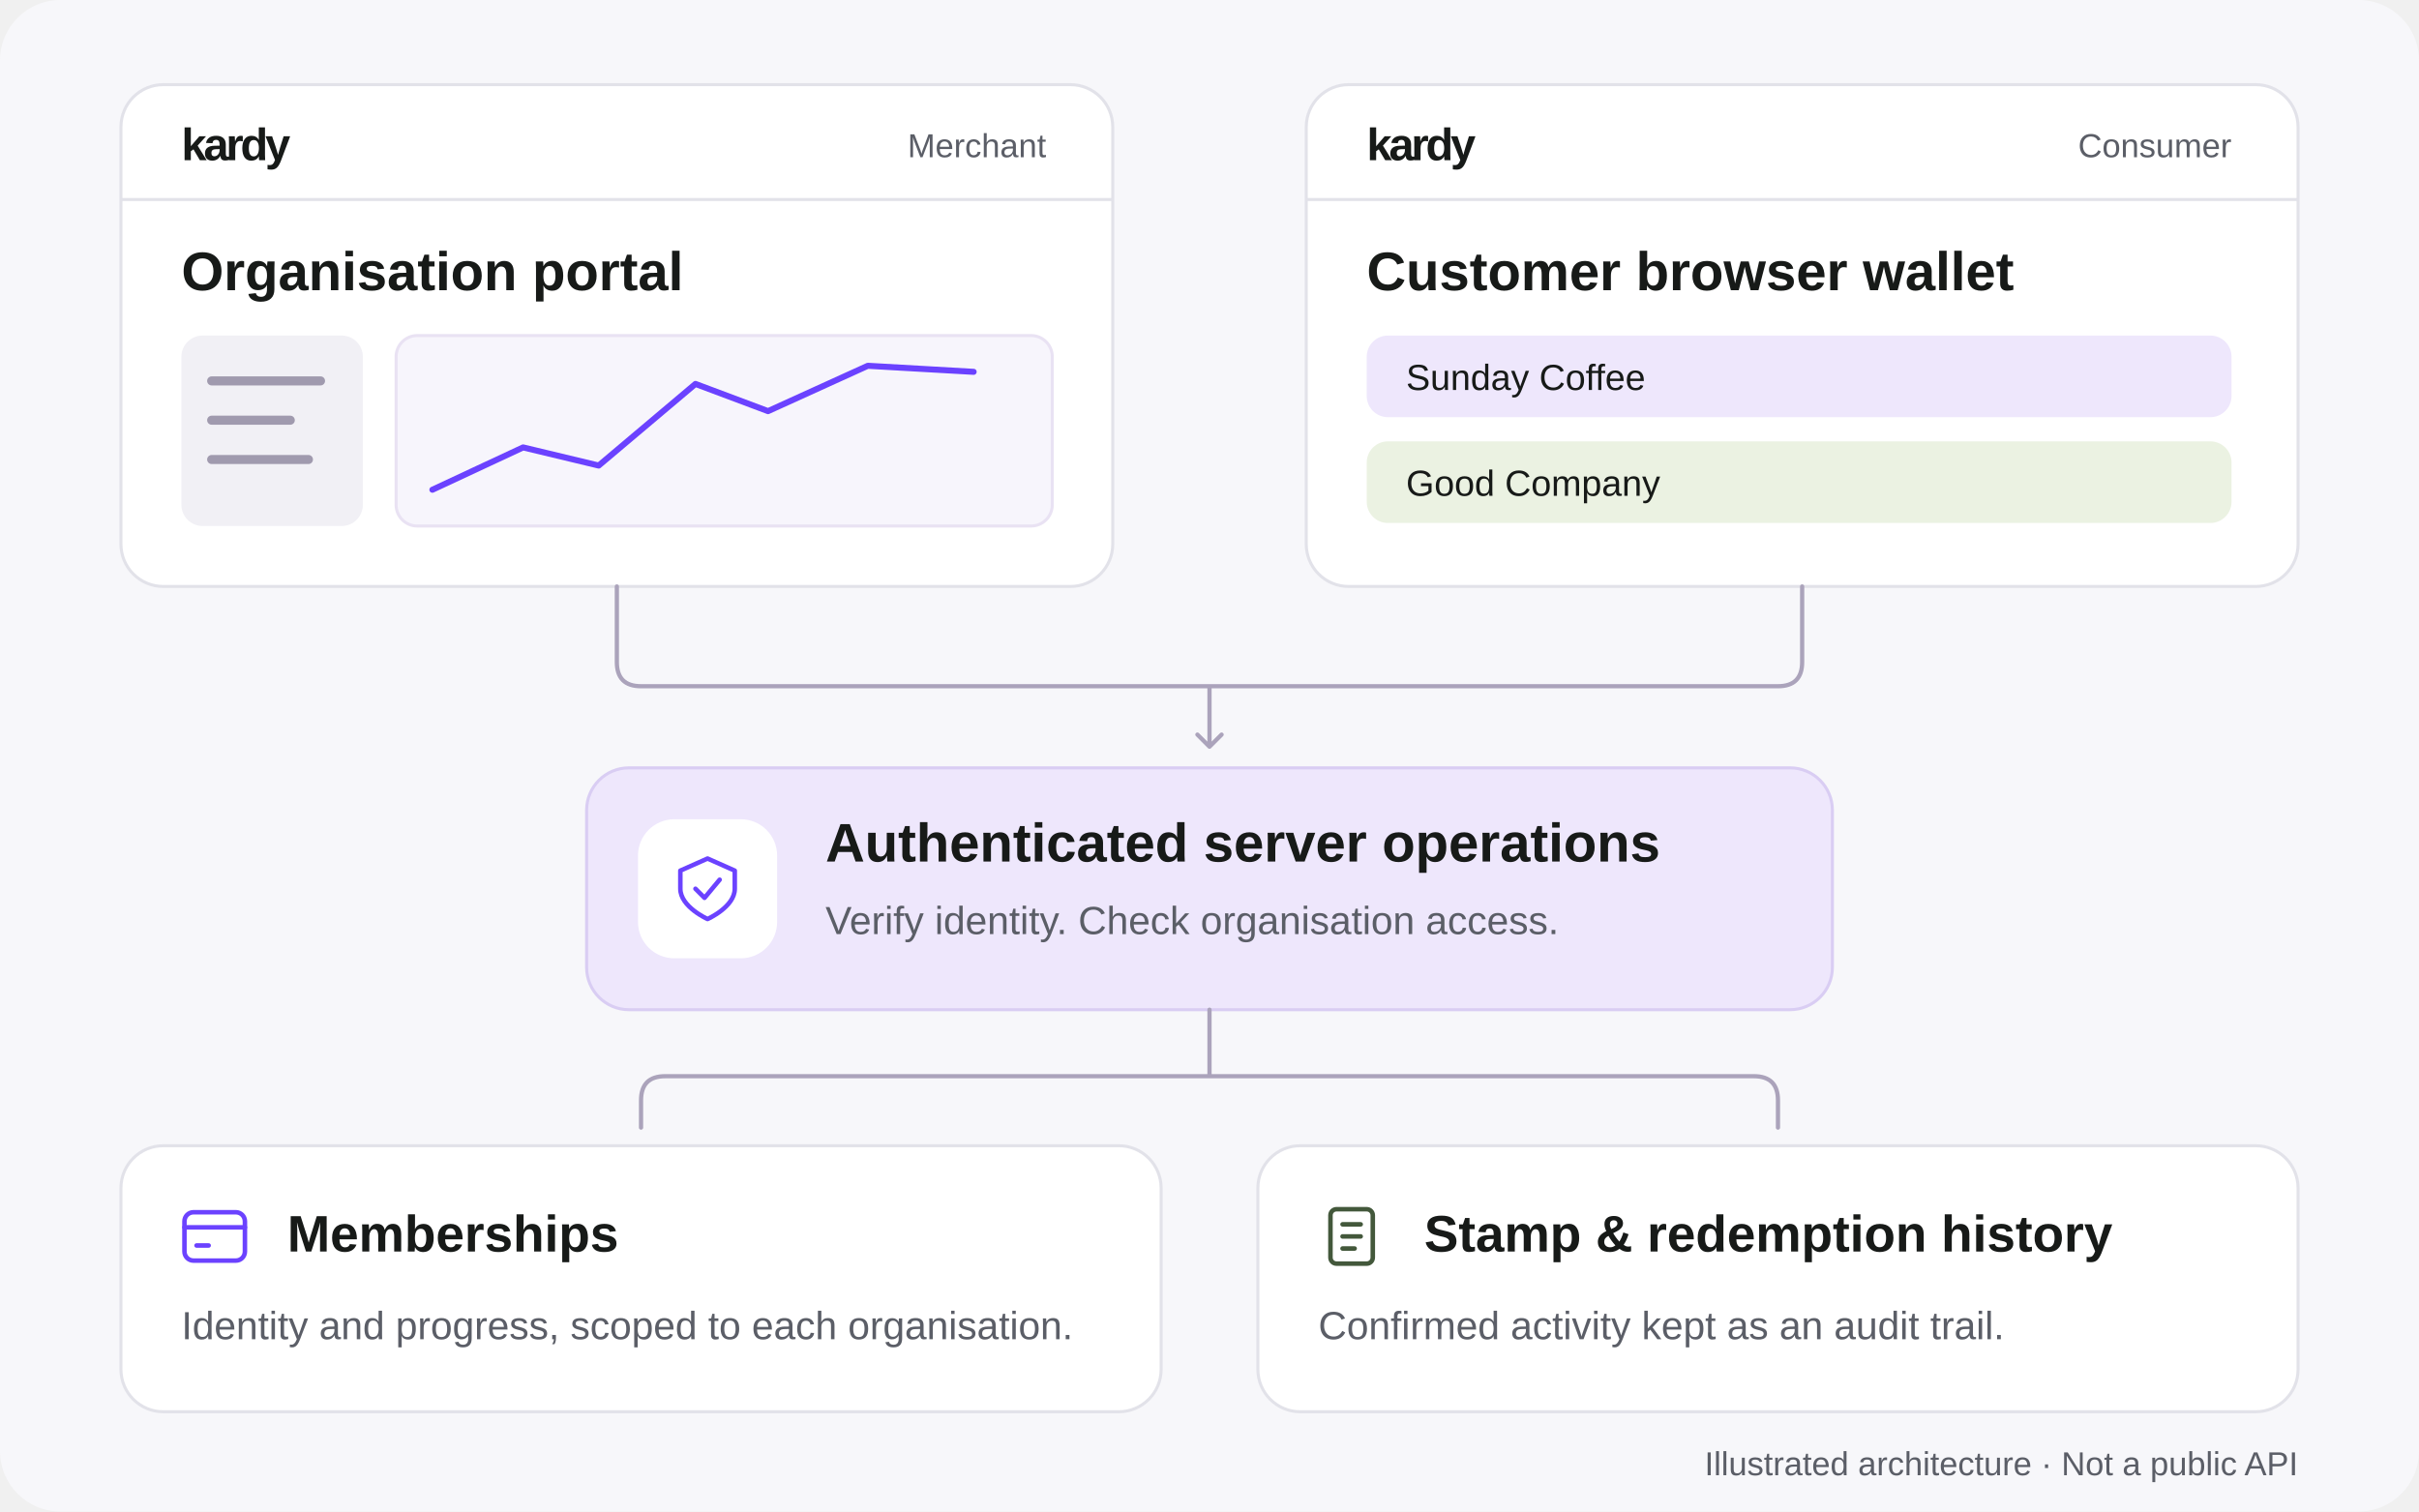
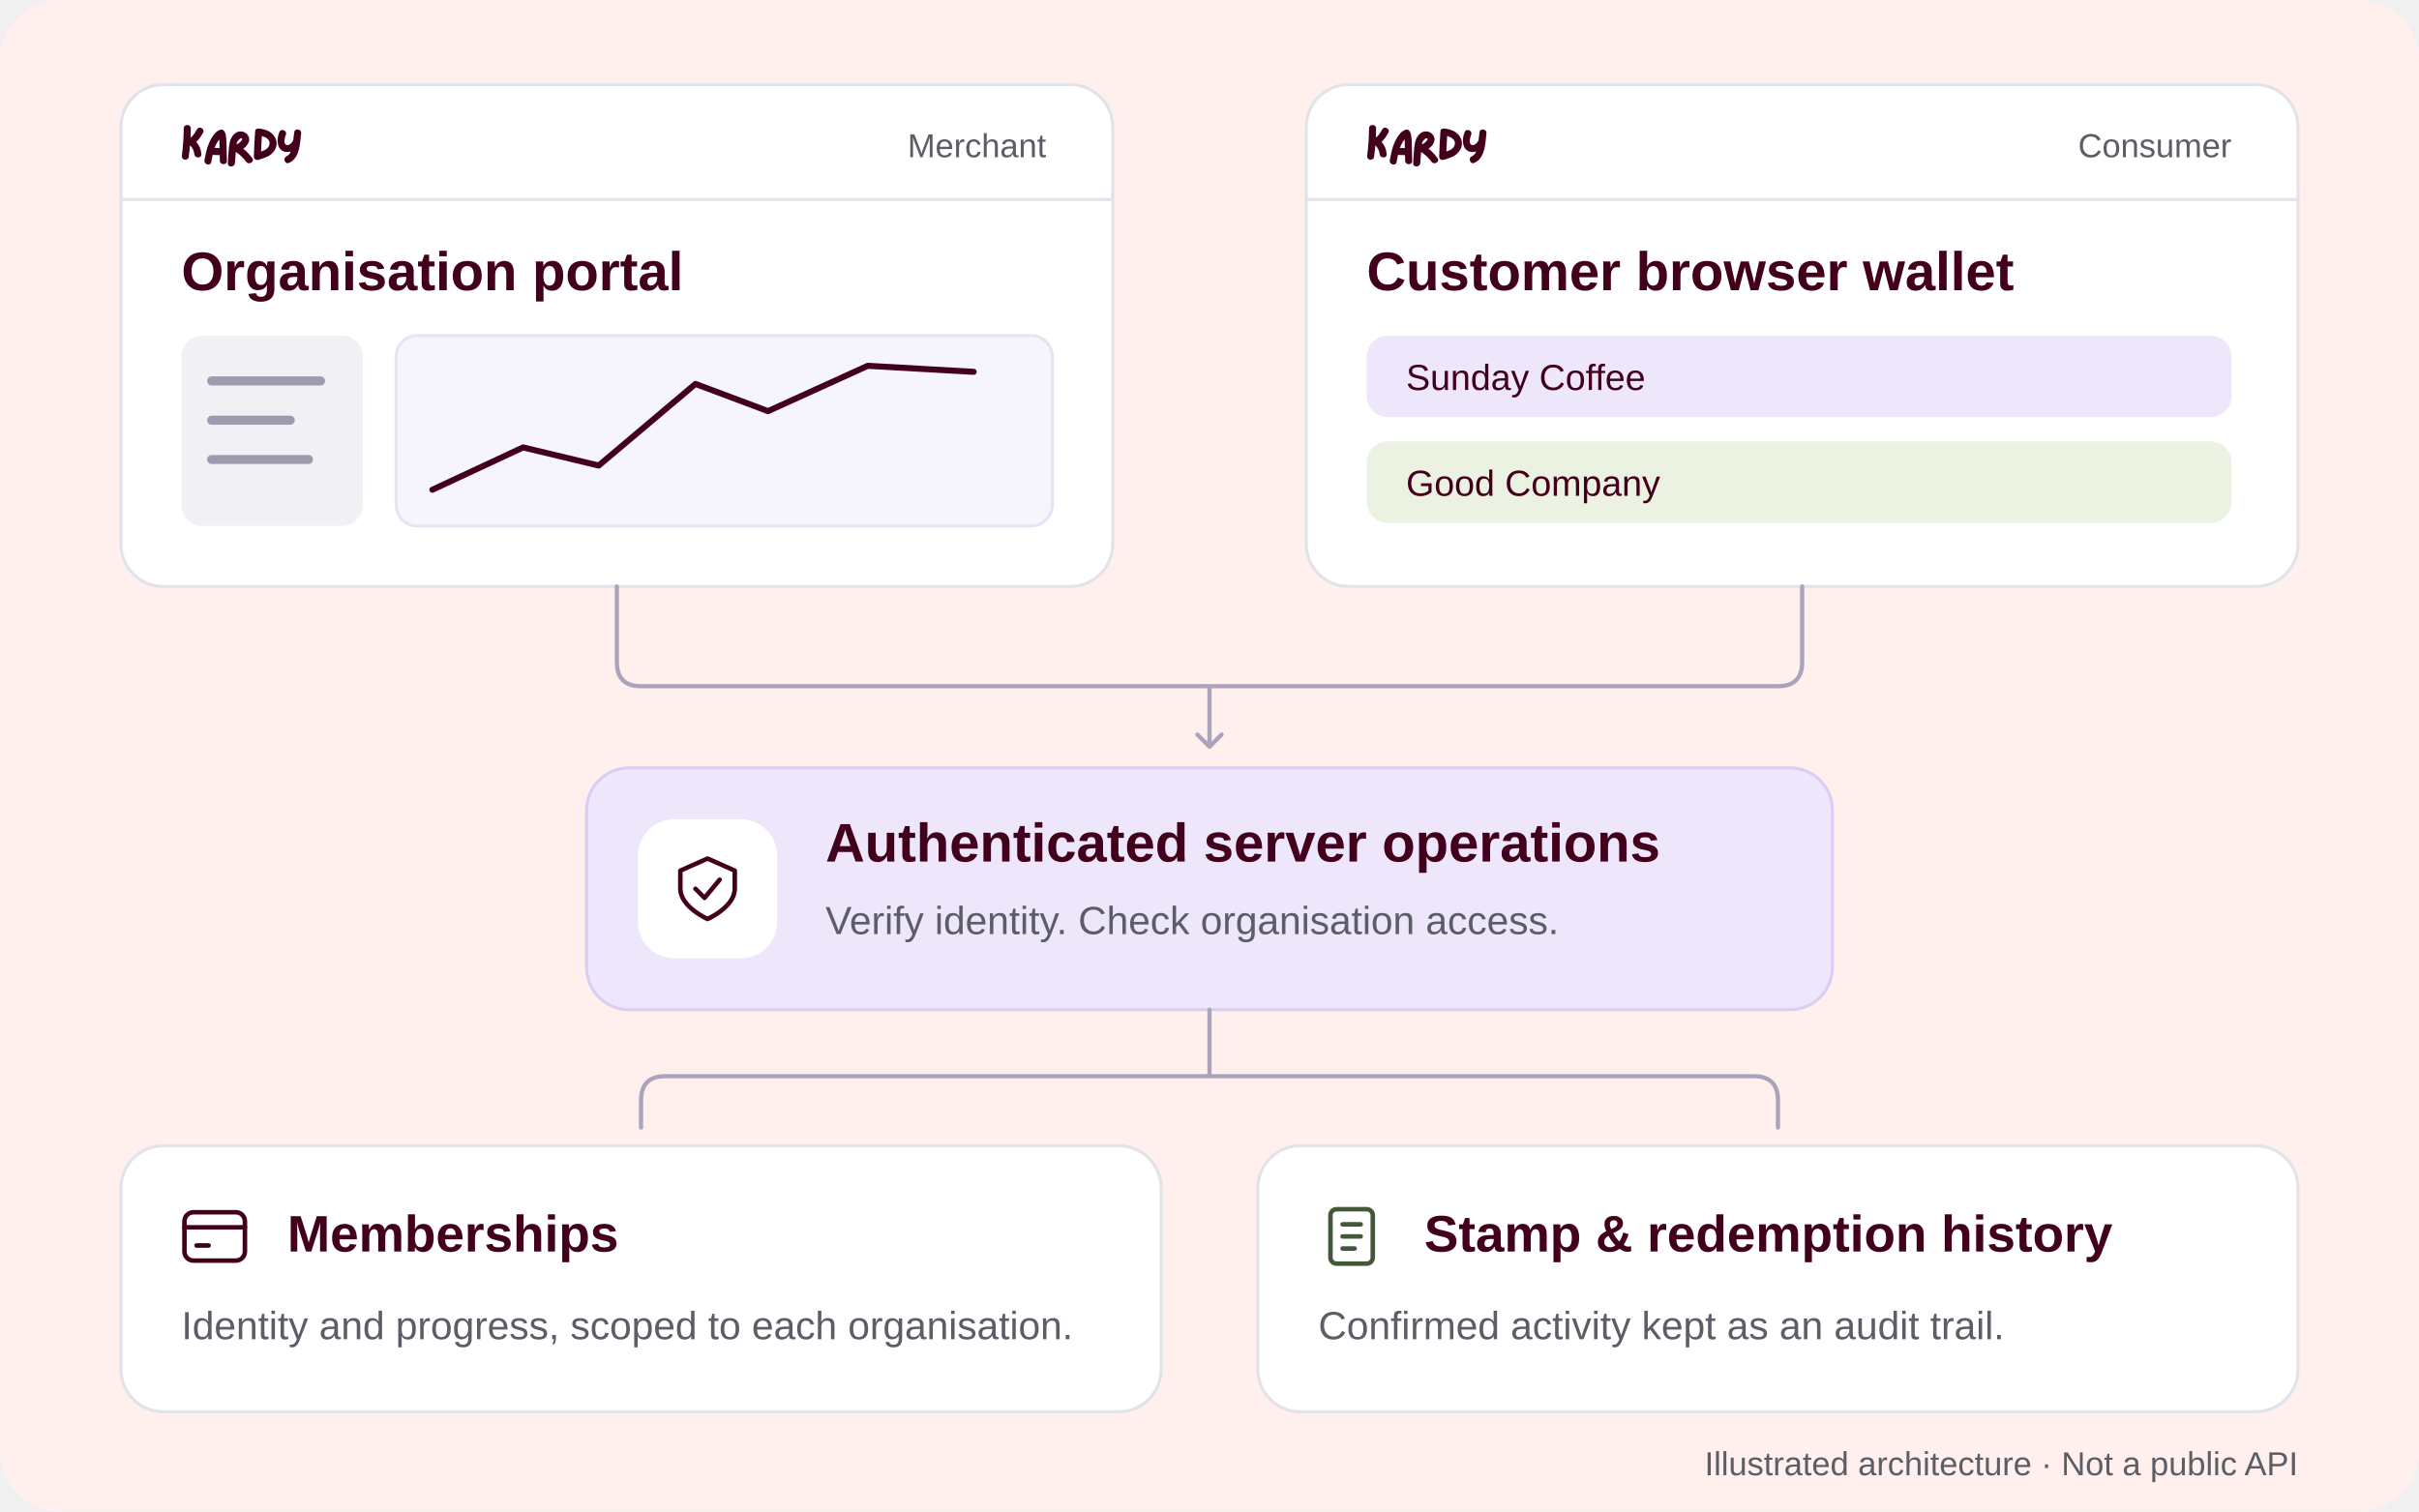
<svg xmlns="http://www.w3.org/2000/svg" viewBox="0 0 800 500" fill="none" role="img" aria-labelledby="title desc">
-   <rect width="800" height="500" rx="20" fill="#F7F7FA" />
-   <g font-family="Arial, Helvetica, sans-serif" fill="#171A18">
+   <rect width="800" height="500" rx="20" fill="#FFF0EE" />
+   <g font-family="Arial, Helvetica, sans-serif" fill="#42001C">
    <g stroke="#E2E2E9" fill="white">
      <rect x="40" y="28" width="328" height="166" rx="14" />
      <rect x="432" y="28" width="328" height="166" rx="14" />
    </g>
    <path d="M40 66h328M432 66h328" stroke="#E2E2E9" />
-     <text x="60" y="53" font-size="15" font-weight="600" letter-spacing="-1">kardy</text>
-     <text x="452" y="53" font-size="15" font-weight="600" letter-spacing="-1">kardy</text>
+     <svg x="60" y="40.7" width="39.75" height="15" viewBox="325 255 790 277" fill="#42001C">
+       <path d="M 154.594 -195.406 C 148.406 -184.895 141.754 -174.535 134.641 -164.328 C 127.535 -154.129 119.348 -145.008 110.078 -136.969 C 129.859 -114.289 141.086 -87.391 143.766 -56.266 C 144.18 -50.492 143 -45.805 140.219 -42.203 C 137.438 -38.598 133.828 -36.227 129.391 -35.094 C 124.961 -33.957 120.379 -33.957 115.641 -35.094 C 110.898 -36.227 106.773 -38.598 103.266 -42.203 C 99.766 -45.805 97.805 -50.492 97.391 -56.266 C 96.359 -67.398 93.367 -77.914 88.422 -87.812 C 83.473 -97.707 76.984 -106.363 68.953 -113.781 C 66.891 -87.602 64.102 -61.734 60.594 -36.172 C 59.977 -32.047 58.07 -28.594 54.875 -25.812 C 51.688 -23.031 47.977 -21.07 43.75 -19.938 C 39.52 -18.801 35.551 -18.75 31.844 -19.781 C 25.25 -21.645 20.711 -25.305 18.234 -30.766 C 15.766 -36.223 14.941 -42.047 15.766 -48.234 C 19.68 -77.504 22.617 -106.926 24.578 -136.5 C 26.535 -166.082 27.617 -195.613 27.828 -225.094 C 27.828 -231.07 29.375 -235.863 32.469 -239.469 C 35.562 -243.07 39.426 -245.441 44.062 -246.578 C 48.695 -247.711 53.332 -247.711 57.969 -246.578 C 62.602 -245.441 66.469 -243.07 69.562 -239.469 C 72.656 -235.863 74.203 -231.07 74.203 -225.094 C 73.992 -214.988 73.785 -204.938 73.578 -194.938 C 73.379 -184.945 72.969 -174.898 72.344 -164.797 C 78.531 -168.504 84.195 -173.5 89.344 -179.781 C 94.5 -186.07 99.141 -192.723 103.266 -199.734 C 107.391 -206.742 111.102 -213.031 114.406 -218.594 C 117.488 -223.75 121.242 -227.098 125.672 -228.641 C 130.109 -230.191 134.645 -230.348 139.281 -229.109 C 143.926 -227.867 147.945 -225.547 151.344 -222.141 C 154.75 -218.742 156.863 -214.727 157.688 -210.094 C 158.508 -205.457 157.477 -200.562 154.594 -195.406 Z M 154.594 -195.406 " transform="translate(312.3325 504.75)" />
+       <path d="M 160.156 -135.734 C 160.781 -115.117 161.297 -94.504 161.703 -73.891 C 162.117 -53.285 162.633 -32.676 163.25 -12.062 C 163.457 -6.082 162.016 -1.289 158.922 2.312 C 155.828 5.926 152.016 8.297 147.484 9.422 C 142.953 10.555 138.363 10.504 133.719 9.266 C 129.082 8.035 125.164 5.664 121.969 2.156 C 118.781 -1.34 117.082 -6.082 116.875 -12.062 C 116.664 -18.238 116.508 -24.422 116.406 -30.609 C 116.301 -36.797 116.145 -42.977 115.938 -49.156 L 69.562 -50.703 C 67.914 -43.078 66.367 -35.348 64.922 -27.516 C 63.484 -19.68 62.039 -11.848 60.594 -4.016 C 59.57 1.754 57.254 5.977 53.641 8.656 C 50.035 11.332 45.863 12.672 41.125 12.672 C 36.383 12.672 31.898 11.43 27.672 8.953 C 23.441 6.484 20.141 3.086 17.766 -1.234 C 15.398 -5.566 14.734 -10.617 15.766 -16.391 C 19.473 -36.586 23.645 -56.578 28.281 -76.359 C 32.926 -96.148 39.473 -115.426 47.922 -134.188 C 52.047 -143.457 57.301 -153.453 63.688 -164.172 C 70.082 -174.891 77.348 -184.734 85.484 -193.703 C 93.629 -202.672 102.648 -209.32 112.547 -213.656 C 121.816 -217.562 129.336 -218.281 135.109 -215.812 C 140.879 -213.344 145.414 -208.859 148.719 -202.359 C 152.02 -195.867 154.441 -188.5 155.984 -180.25 C 157.523 -172.008 158.551 -163.867 159.062 -155.828 C 159.582 -147.785 159.945 -141.086 160.156 -135.734 Z M 84.094 -101.719 C 83.895 -100.895 83.641 -100.07 83.328 -99.25 C 83.016 -98.426 82.656 -97.602 82.25 -96.781 C 87.812 -96.57 93.27 -96.363 98.625 -96.156 C 103.988 -95.945 109.348 -95.738 114.703 -95.531 C 114.504 -102.133 114.352 -108.785 114.25 -115.484 C 114.145 -122.18 113.988 -128.93 113.781 -135.734 C 113.57 -138.41 113.469 -141.242 113.469 -144.234 C 113.469 -147.223 113.469 -150.266 113.469 -153.359 C 109.969 -149.234 106.977 -145.211 104.5 -141.297 C 100.383 -135.109 96.625 -128.719 93.219 -122.125 C 89.82 -115.531 86.781 -108.727 84.094 -101.719 Z M 84.094 -101.719 " transform="translate(460.742 504.75)" />
+       <path d="M 175.922 -29.375 C 179.43 -24.633 180.875 -19.992 180.25 -15.453 C 179.633 -10.922 177.676 -7.055 174.375 -3.859 C 171.082 -0.672 167.113 1.594 162.469 2.938 C 157.832 4.281 153.094 4.332 148.25 3.094 C 143.406 1.852 139.234 -1.133 135.734 -5.875 C 126.453 -18.656 116.094 -30.457 104.656 -41.281 C 93.219 -52.102 80.906 -61.844 67.719 -70.5 C 66.688 -58.125 65.707 -45.852 64.781 -33.688 C 63.852 -21.531 62.875 -9.27 61.844 3.094 C 61.426 9.07 59.516 13.812 56.109 17.312 C 52.711 20.82 48.645 23.191 43.906 24.422 C 39.164 25.66 34.578 25.66 30.141 24.422 C 25.711 23.191 22.055 20.82 19.172 17.312 C 16.285 13.812 15.047 9.07 15.453 3.094 C 17.305 -19.582 18.75 -42.566 19.781 -65.859 C 20.812 -89.148 23.598 -111.926 28.141 -134.188 C 30.398 -145.52 34.625 -156.547 40.812 -167.266 C 47 -177.984 54.883 -186.898 64.469 -194.016 C 74.051 -201.129 85.234 -204.891 98.016 -205.297 C 106.879 -205.711 115.273 -204.062 123.203 -200.344 C 131.141 -196.633 137.891 -191.535 143.453 -185.047 C 149.023 -178.555 152.789 -171.133 154.75 -162.781 C 156.707 -154.438 156.242 -145.832 153.359 -136.969 C 150.473 -128.312 145.781 -120.016 139.281 -112.078 C 132.789 -104.141 125.32 -97.285 116.875 -91.516 C 138.926 -73.785 158.609 -53.07 175.922 -29.375 Z M 109.766 -153.359 C 108.941 -157.484 107.344 -159.801 104.969 -160.312 C 102.594 -160.832 99.91 -160.16 96.922 -158.297 C 93.941 -156.441 91.008 -154.07 88.125 -151.188 C 85.238 -148.301 82.766 -145.469 80.703 -142.688 C 78.641 -139.906 77.297 -137.895 76.672 -136.656 C 75.023 -132.125 73.582 -126.973 72.344 -121.203 C 76.469 -121.816 80.176 -123.102 83.469 -125.062 C 86.77 -127.02 89.969 -129.441 93.062 -132.328 C 94.301 -133.566 96.363 -135.523 99.25 -138.203 C 102.133 -140.879 104.707 -143.66 106.969 -146.547 C 109.238 -149.441 110.172 -151.711 109.766 -153.359 Z M 109.766 -153.359 " transform="translate(614.7168 504.75)" />
+       <path d="M 67.094 -221.688 C 79.25 -219.414 90.992 -216.016 102.328 -211.484 C 113.672 -206.953 124.188 -200.359 133.875 -191.703 C 144.383 -182.211 152.523 -170.922 158.297 -157.828 C 164.078 -144.742 166.141 -131.094 164.484 -116.875 C 163.047 -104.707 159.18 -93.473 152.891 -83.172 C 146.609 -72.867 138.93 -63.801 129.859 -55.969 C 119.754 -47.312 107.848 -40.352 94.141 -35.094 C 80.441 -29.832 67.301 -25.145 54.719 -21.031 C 51.219 -20 47.66 -19.066 44.047 -18.234 C 40.441 -17.41 36.891 -17.207 33.391 -17.625 C 28.441 -18.445 24.164 -20.816 20.562 -24.734 C 16.957 -28.648 15.254 -33.082 15.453 -38.031 C 16.898 -94.094 19.688 -150.363 23.812 -206.844 C 24.219 -213.238 26.328 -217.672 30.141 -220.141 C 33.953 -222.617 38.488 -223.957 43.75 -224.156 C 49.008 -224.363 54.113 -224.055 59.062 -223.234 C 61.738 -222.816 64.414 -222.301 67.094 -221.688 Z M 116.562 -114.094 C 119.445 -122.539 119.91 -130.113 117.953 -136.812 C 115.992 -143.508 112.438 -149.383 107.281 -154.438 C 102.133 -159.488 96.055 -163.66 89.047 -166.953 C 82.035 -170.254 74.926 -172.629 67.719 -174.078 C 65.656 -140.066 64.004 -106.469 62.766 -73.281 C 70.391 -75.75 77.754 -78.582 84.859 -81.781 C 91.973 -84.977 98.312 -89.148 103.875 -94.297 C 109.445 -99.453 113.676 -106.051 116.562 -114.094 Z M 116.562 -114.094 " transform="translate(785.6969 504.75)" />
+       <path d="M 124.906 -199.734 C 125.531 -205.504 127.645 -209.938 131.25 -213.031 C 134.852 -216.125 138.973 -217.82 143.609 -218.125 C 148.254 -218.438 152.789 -217.613 157.219 -215.656 C 161.656 -213.695 165.16 -210.656 167.734 -206.531 C 170.305 -202.414 171.18 -197.473 170.359 -191.703 C 168.711 -178.297 167.164 -164.117 165.719 -149.172 C 164.281 -134.234 162.172 -119.238 159.391 -104.188 C 156.609 -89.145 152.586 -74.77 147.328 -61.062 C 142.066 -47.352 134.898 -35.086 125.828 -24.266 C 116.766 -13.441 105.125 -4.836 90.906 1.547 C 85.539 4.016 80.641 4.523 76.203 3.078 C 71.773 1.641 68.223 -0.984 65.547 -4.797 C 62.867 -8.609 61.27 -12.938 60.75 -17.781 C 60.238 -22.625 61.062 -27.207 63.219 -31.531 C 65.383 -35.863 69.148 -39.266 74.516 -41.734 C 81.523 -44.828 87.242 -49.207 91.672 -54.875 C 96.109 -60.551 99.664 -66.789 102.344 -73.594 C 93.895 -70.5 85.289 -69.051 76.531 -69.25 C 67.77 -69.457 59.16 -71.625 50.703 -75.75 C 39.578 -81.52 31.281 -89.453 25.812 -99.547 C 20.352 -109.648 17.109 -120.734 16.078 -132.797 C 15.047 -144.859 15.613 -156.914 17.781 -168.969 C 19.945 -181.031 23.191 -191.906 27.516 -201.594 C 29.785 -207.156 33.082 -210.914 37.406 -212.875 C 41.738 -214.832 46.223 -215.348 50.859 -214.422 C 55.492 -213.492 59.664 -211.535 63.375 -208.547 C 67.094 -205.555 69.617 -201.742 70.953 -197.109 C 72.297 -192.473 71.832 -187.473 69.562 -182.109 C 67.914 -178.398 66.266 -173.609 64.609 -167.734 C 62.961 -161.859 61.781 -155.625 61.062 -149.031 C 60.344 -142.438 60.598 -136.301 61.828 -130.625 C 63.066 -124.957 65.957 -120.68 70.5 -117.797 C 74.613 -115.117 79.094 -114.297 83.938 -115.328 C 88.781 -116.359 93.414 -118.52 97.844 -121.812 C 102.281 -125.113 106.25 -128.926 109.75 -133.25 C 113.258 -137.582 116.047 -141.602 118.109 -145.312 C 119.348 -154.383 120.484 -163.453 121.516 -172.516 C 122.547 -181.586 123.676 -190.66 124.906 -199.734 Z M 124.906 -199.734 " transform="translate(941.5269 504.75)" />
+     </svg>
+     <svg x="452" y="40.7" width="39.75" height="15" viewBox="325 255 790 277" fill="#42001C">
+       <path d="M 154.594 -195.406 C 148.406 -184.895 141.754 -174.535 134.641 -164.328 C 127.535 -154.129 119.348 -145.008 110.078 -136.969 C 129.859 -114.289 141.086 -87.391 143.766 -56.266 C 144.18 -50.492 143 -45.805 140.219 -42.203 C 137.438 -38.598 133.828 -36.227 129.391 -35.094 C 124.961 -33.957 120.379 -33.957 115.641 -35.094 C 110.898 -36.227 106.773 -38.598 103.266 -42.203 C 99.766 -45.805 97.805 -50.492 97.391 -56.266 C 96.359 -67.398 93.367 -77.914 88.422 -87.812 C 83.473 -97.707 76.984 -106.363 68.953 -113.781 C 66.891 -87.602 64.102 -61.734 60.594 -36.172 C 59.977 -32.047 58.07 -28.594 54.875 -25.812 C 51.688 -23.031 47.977 -21.07 43.75 -19.938 C 39.52 -18.801 35.551 -18.75 31.844 -19.781 C 25.25 -21.645 20.711 -25.305 18.234 -30.766 C 15.766 -36.223 14.941 -42.047 15.766 -48.234 C 19.68 -77.504 22.617 -106.926 24.578 -136.5 C 26.535 -166.082 27.617 -195.613 27.828 -225.094 C 27.828 -231.07 29.375 -235.863 32.469 -239.469 C 35.562 -243.07 39.426 -245.441 44.062 -246.578 C 48.695 -247.711 53.332 -247.711 57.969 -246.578 C 62.602 -245.441 66.469 -243.07 69.562 -239.469 C 72.656 -235.863 74.203 -231.07 74.203 -225.094 C 73.992 -214.988 73.785 -204.938 73.578 -194.938 C 73.379 -184.945 72.969 -174.898 72.344 -164.797 C 78.531 -168.504 84.195 -173.5 89.344 -179.781 C 94.5 -186.07 99.141 -192.723 103.266 -199.734 C 107.391 -206.742 111.102 -213.031 114.406 -218.594 C 117.488 -223.75 121.242 -227.098 125.672 -228.641 C 130.109 -230.191 134.645 -230.348 139.281 -229.109 C 143.926 -227.867 147.945 -225.547 151.344 -222.141 C 154.75 -218.742 156.863 -214.727 157.688 -210.094 C 158.508 -205.457 157.477 -200.562 154.594 -195.406 Z M 154.594 -195.406 " transform="translate(312.3325 504.75)" />
+       <path d="M 160.156 -135.734 C 160.781 -115.117 161.297 -94.504 161.703 -73.891 C 162.117 -53.285 162.633 -32.676 163.25 -12.062 C 163.457 -6.082 162.016 -1.289 158.922 2.312 C 155.828 5.926 152.016 8.297 147.484 9.422 C 142.953 10.555 138.363 10.504 133.719 9.266 C 129.082 8.035 125.164 5.664 121.969 2.156 C 118.781 -1.34 117.082 -6.082 116.875 -12.062 C 116.664 -18.238 116.508 -24.422 116.406 -30.609 C 116.301 -36.797 116.145 -42.977 115.938 -49.156 L 69.562 -50.703 C 67.914 -43.078 66.367 -35.348 64.922 -27.516 C 63.484 -19.68 62.039 -11.848 60.594 -4.016 C 59.57 1.754 57.254 5.977 53.641 8.656 C 50.035 11.332 45.863 12.672 41.125 12.672 C 36.383 12.672 31.898 11.43 27.672 8.953 C 23.441 6.484 20.141 3.086 17.766 -1.234 C 15.398 -5.566 14.734 -10.617 15.766 -16.391 C 19.473 -36.586 23.645 -56.578 28.281 -76.359 C 32.926 -96.148 39.473 -115.426 47.922 -134.188 C 52.047 -143.457 57.301 -153.453 63.688 -164.172 C 70.082 -174.891 77.348 -184.734 85.484 -193.703 C 93.629 -202.672 102.648 -209.32 112.547 -213.656 C 121.816 -217.562 129.336 -218.281 135.109 -215.812 C 140.879 -213.344 145.414 -208.859 148.719 -202.359 C 152.02 -195.867 154.441 -188.5 155.984 -180.25 C 157.523 -172.008 158.551 -163.867 159.062 -155.828 C 159.582 -147.785 159.945 -141.086 160.156 -135.734 Z M 84.094 -101.719 C 83.895 -100.895 83.641 -100.07 83.328 -99.25 C 83.016 -98.426 82.656 -97.602 82.25 -96.781 C 87.812 -96.57 93.27 -96.363 98.625 -96.156 C 103.988 -95.945 109.348 -95.738 114.703 -95.531 C 114.504 -102.133 114.352 -108.785 114.25 -115.484 C 114.145 -122.18 113.988 -128.93 113.781 -135.734 C 113.57 -138.41 113.469 -141.242 113.469 -144.234 C 113.469 -147.223 113.469 -150.266 113.469 -153.359 C 109.969 -149.234 106.977 -145.211 104.5 -141.297 C 100.383 -135.109 96.625 -128.719 93.219 -122.125 C 89.82 -115.531 86.781 -108.727 84.094 -101.719 Z M 84.094 -101.719 " transform="translate(460.742 504.75)" />
+       <path d="M 175.922 -29.375 C 179.43 -24.633 180.875 -19.992 180.25 -15.453 C 179.633 -10.922 177.676 -7.055 174.375 -3.859 C 171.082 -0.672 167.113 1.594 162.469 2.938 C 157.832 4.281 153.094 4.332 148.25 3.094 C 143.406 1.852 139.234 -1.133 135.734 -5.875 C 126.453 -18.656 116.094 -30.457 104.656 -41.281 C 93.219 -52.102 80.906 -61.844 67.719 -70.5 C 66.688 -58.125 65.707 -45.852 64.781 -33.688 C 63.852 -21.531 62.875 -9.27 61.844 3.094 C 61.426 9.07 59.516 13.812 56.109 17.312 C 52.711 20.82 48.645 23.191 43.906 24.422 C 39.164 25.66 34.578 25.66 30.141 24.422 C 25.711 23.191 22.055 20.82 19.172 17.312 C 16.285 13.812 15.047 9.07 15.453 3.094 C 17.305 -19.582 18.75 -42.566 19.781 -65.859 C 20.812 -89.148 23.598 -111.926 28.141 -134.188 C 30.398 -145.52 34.625 -156.547 40.812 -167.266 C 47 -177.984 54.883 -186.898 64.469 -194.016 C 74.051 -201.129 85.234 -204.891 98.016 -205.297 C 106.879 -205.711 115.273 -204.062 123.203 -200.344 C 131.141 -196.633 137.891 -191.535 143.453 -185.047 C 149.023 -178.555 152.789 -171.133 154.75 -162.781 C 156.707 -154.438 156.242 -145.832 153.359 -136.969 C 150.473 -128.312 145.781 -120.016 139.281 -112.078 C 132.789 -104.141 125.32 -97.285 116.875 -91.516 C 138.926 -73.785 158.609 -53.07 175.922 -29.375 Z M 109.766 -153.359 C 108.941 -157.484 107.344 -159.801 104.969 -160.312 C 102.594 -160.832 99.91 -160.16 96.922 -158.297 C 93.941 -156.441 91.008 -154.07 88.125 -151.188 C 85.238 -148.301 82.766 -145.469 80.703 -142.688 C 78.641 -139.906 77.297 -137.895 76.672 -136.656 C 75.023 -132.125 73.582 -126.973 72.344 -121.203 C 76.469 -121.816 80.176 -123.102 83.469 -125.062 C 86.77 -127.02 89.969 -129.441 93.062 -132.328 C 94.301 -133.566 96.363 -135.523 99.25 -138.203 C 102.133 -140.879 104.707 -143.66 106.969 -146.547 C 109.238 -149.441 110.172 -151.711 109.766 -153.359 Z M 109.766 -153.359 " transform="translate(614.7168 504.75)" />
+       <path d="M 67.094 -221.688 C 79.25 -219.414 90.992 -216.016 102.328 -211.484 C 113.672 -206.953 124.188 -200.359 133.875 -191.703 C 144.383 -182.211 152.523 -170.922 158.297 -157.828 C 164.078 -144.742 166.141 -131.094 164.484 -116.875 C 163.047 -104.707 159.18 -93.473 152.891 -83.172 C 146.609 -72.867 138.93 -63.801 129.859 -55.969 C 119.754 -47.312 107.848 -40.352 94.141 -35.094 C 80.441 -29.832 67.301 -25.145 54.719 -21.031 C 51.219 -20 47.66 -19.066 44.047 -18.234 C 40.441 -17.41 36.891 -17.207 33.391 -17.625 C 28.441 -18.445 24.164 -20.816 20.562 -24.734 C 16.957 -28.648 15.254 -33.082 15.453 -38.031 C 16.898 -94.094 19.688 -150.363 23.812 -206.844 C 24.219 -213.238 26.328 -217.672 30.141 -220.141 C 33.953 -222.617 38.488 -223.957 43.75 -224.156 C 49.008 -224.363 54.113 -224.055 59.062 -223.234 C 61.738 -222.816 64.414 -222.301 67.094 -221.688 Z M 116.562 -114.094 C 119.445 -122.539 119.91 -130.113 117.953 -136.812 C 115.992 -143.508 112.438 -149.383 107.281 -154.438 C 102.133 -159.488 96.055 -163.66 89.047 -166.953 C 82.035 -170.254 74.926 -172.629 67.719 -174.078 C 65.656 -140.066 64.004 -106.469 62.766 -73.281 C 70.391 -75.75 77.754 -78.582 84.859 -81.781 C 91.973 -84.977 98.312 -89.148 103.875 -94.297 C 109.445 -99.453 113.676 -106.051 116.562 -114.094 Z M 116.562 -114.094 " transform="translate(785.6969 504.75)" />
+       <path d="M 124.906 -199.734 C 125.531 -205.504 127.645 -209.938 131.25 -213.031 C 134.852 -216.125 138.973 -217.82 143.609 -218.125 C 148.254 -218.438 152.789 -217.613 157.219 -215.656 C 161.656 -213.695 165.16 -210.656 167.734 -206.531 C 170.305 -202.414 171.18 -197.473 170.359 -191.703 C 168.711 -178.297 167.164 -164.117 165.719 -149.172 C 164.281 -134.234 162.172 -119.238 159.391 -104.188 C 156.609 -89.145 152.586 -74.77 147.328 -61.062 C 142.066 -47.352 134.898 -35.086 125.828 -24.266 C 116.766 -13.441 105.125 -4.836 90.906 1.547 C 85.539 4.016 80.641 4.523 76.203 3.078 C 71.773 1.641 68.223 -0.984 65.547 -4.797 C 62.867 -8.609 61.27 -12.938 60.75 -17.781 C 60.238 -22.625 61.062 -27.207 63.219 -31.531 C 65.383 -35.863 69.148 -39.266 74.516 -41.734 C 81.523 -44.828 87.242 -49.207 91.672 -54.875 C 96.109 -60.551 99.664 -66.789 102.344 -73.594 C 93.895 -70.5 85.289 -69.051 76.531 -69.25 C 67.77 -69.457 59.16 -71.625 50.703 -75.75 C 39.578 -81.52 31.281 -89.453 25.812 -99.547 C 20.352 -109.648 17.109 -120.734 16.078 -132.797 C 15.047 -144.859 15.613 -156.914 17.781 -168.969 C 19.945 -181.031 23.191 -191.906 27.516 -201.594 C 29.785 -207.156 33.082 -210.914 37.406 -212.875 C 41.738 -214.832 46.223 -215.348 50.859 -214.422 C 55.492 -213.492 59.664 -211.535 63.375 -208.547 C 67.094 -205.555 69.617 -201.742 70.953 -197.109 C 72.297 -192.473 71.832 -187.473 69.562 -182.109 C 67.914 -178.398 66.266 -173.609 64.609 -167.734 C 62.961 -161.859 61.781 -155.625 61.062 -149.031 C 60.344 -142.438 60.598 -136.301 61.828 -130.625 C 63.066 -124.957 65.957 -120.68 70.5 -117.797 C 74.613 -115.117 79.094 -114.297 83.938 -115.328 C 88.781 -116.359 93.414 -118.52 97.844 -121.812 C 102.281 -125.113 106.25 -128.926 109.75 -133.25 C 113.258 -137.582 116.047 -141.602 118.109 -145.312 C 119.348 -154.383 120.484 -163.453 121.516 -172.516 C 122.547 -181.586 123.676 -190.66 124.906 -199.734 Z M 124.906 -199.734 " transform="translate(941.5269 504.75)" />
+     </svg>
    <text x="346" y="52" text-anchor="end" font-size="11" fill="#5B5E67">Merchant</text>
    <text x="738" y="52" text-anchor="end" font-size="11" fill="#5B5E67">Consumer</text>
    <text x="60" y="96" font-size="18" font-weight="600">Organisation portal</text>
    <text x="452" y="96" font-size="18" font-weight="600">Customer browser wallet</text>
    <rect x="60" y="111" width="60" height="63" rx="7" fill="#F1F0F5" />
    <path d="M70 126h36M70 139h26M70 152h32" stroke="#A09AAE" stroke-width="3" stroke-linecap="round" />
    <rect x="131" y="111" width="217" height="63" rx="7" fill="#F7F5FC" stroke="#E9E2F3" />
-     <path d="m143 162 30-14 25 6 32-27 24 9 33-15 35 2" stroke="#6B42FF" stroke-width="2" stroke-linecap="round" stroke-linejoin="round" fill="none" />
+     <path d="m143 162 30-14 25 6 32-27 24 9 33-15 35 2" stroke="#42001C" stroke-width="2" stroke-linecap="round" stroke-linejoin="round" fill="none" />
    <rect x="452" y="111" width="286" height="27" rx="7" fill="#EEE7FC" />
    <rect x="452" y="146" width="286" height="27" rx="7" fill="#EBF2E2" />
    <text x="465" y="129" font-size="12">Sunday Coffee</text>
    <text x="465" y="164" font-size="12">Good Company</text>
    <path d="M204 194v25q0 8 8 8h376q8 0 8-8v-25M400 227v20m-4-4 4 4 4-4" stroke="#ABA3BB" stroke-width="1.4" stroke-linecap="round" stroke-linejoin="round" fill="none" />
    <rect x="194" y="254" width="412" height="80" rx="14" fill="#EEE7FC" stroke="#D9CDF3" />
    <rect x="211" y="271" width="46" height="46" rx="12" fill="white" />
-     <g transform="translate(222 282)" fill="none" stroke="#6B42FF" stroke-width="1.5" stroke-linecap="round" stroke-linejoin="round">
+     <g transform="translate(222 282)" fill="none" stroke="#42001C" stroke-width="1.5" stroke-linecap="round" stroke-linejoin="round">
      <path d="m12 2 9 4v6c0 6-9 10-9 10S3 18 3 12V6l9-4Z" />
      <path d="m8 12 3 3 5-6" />
    </g>
    <text x="273" y="285" font-size="18" font-weight="600">Authenticated server operations</text>
    <text x="273" y="309" font-size="13" fill="#5B5E67">Verify identity. Check organisation access.</text>
    <path d="M400 334v22M212 373v-9q0-8 8-8h360q8 0 8 8v9" stroke="#ABA3BB" stroke-width="1.4" stroke-linecap="round" fill="none" />
    <g fill="white" stroke="#E2E2E9">
      <rect x="40" y="379" width="344" height="88" rx="14" />
      <rect x="416" y="379" width="344" height="88" rx="14" />
    </g>
-     <g transform="translate(59 397)" fill="none" stroke="#6B42FF" stroke-width="1.5" stroke-linecap="round" stroke-linejoin="round">
+     <g transform="translate(59 397)" fill="none" stroke="#42001C" stroke-width="1.5" stroke-linecap="round" stroke-linejoin="round">
      <rect x="2" y="4" width="20" height="16" rx="3" />
      <path d="M2 9h20M6 15h4" />
    </g>
    <text x="95" y="414" font-size="17" font-weight="600">Memberships</text>
    <text x="60" y="443" font-size="13" fill="#5B5E67">Identity and progress, scoped to each organisation.</text>
    <g transform="translate(435 397)" fill="none" stroke="#43583B" stroke-width="1.5" stroke-linecap="round" stroke-linejoin="round">
      <rect x="5" y="3" width="14" height="18" rx="2" />
      <path d="M9 8h6M9 12h6M9 16h4" />
    </g>
    <text x="471" y="414" font-size="17" font-weight="600">Stamp &amp; redemption history</text>
    <text x="436" y="443" font-size="13" fill="#5B5E67">Confirmed activity kept as an audit trail.</text>
    <text x="760" y="488" text-anchor="end" font-size="11" fill="#5B5E67">Illustrated architecture · Not a public API</text>
  </g>
</svg>
